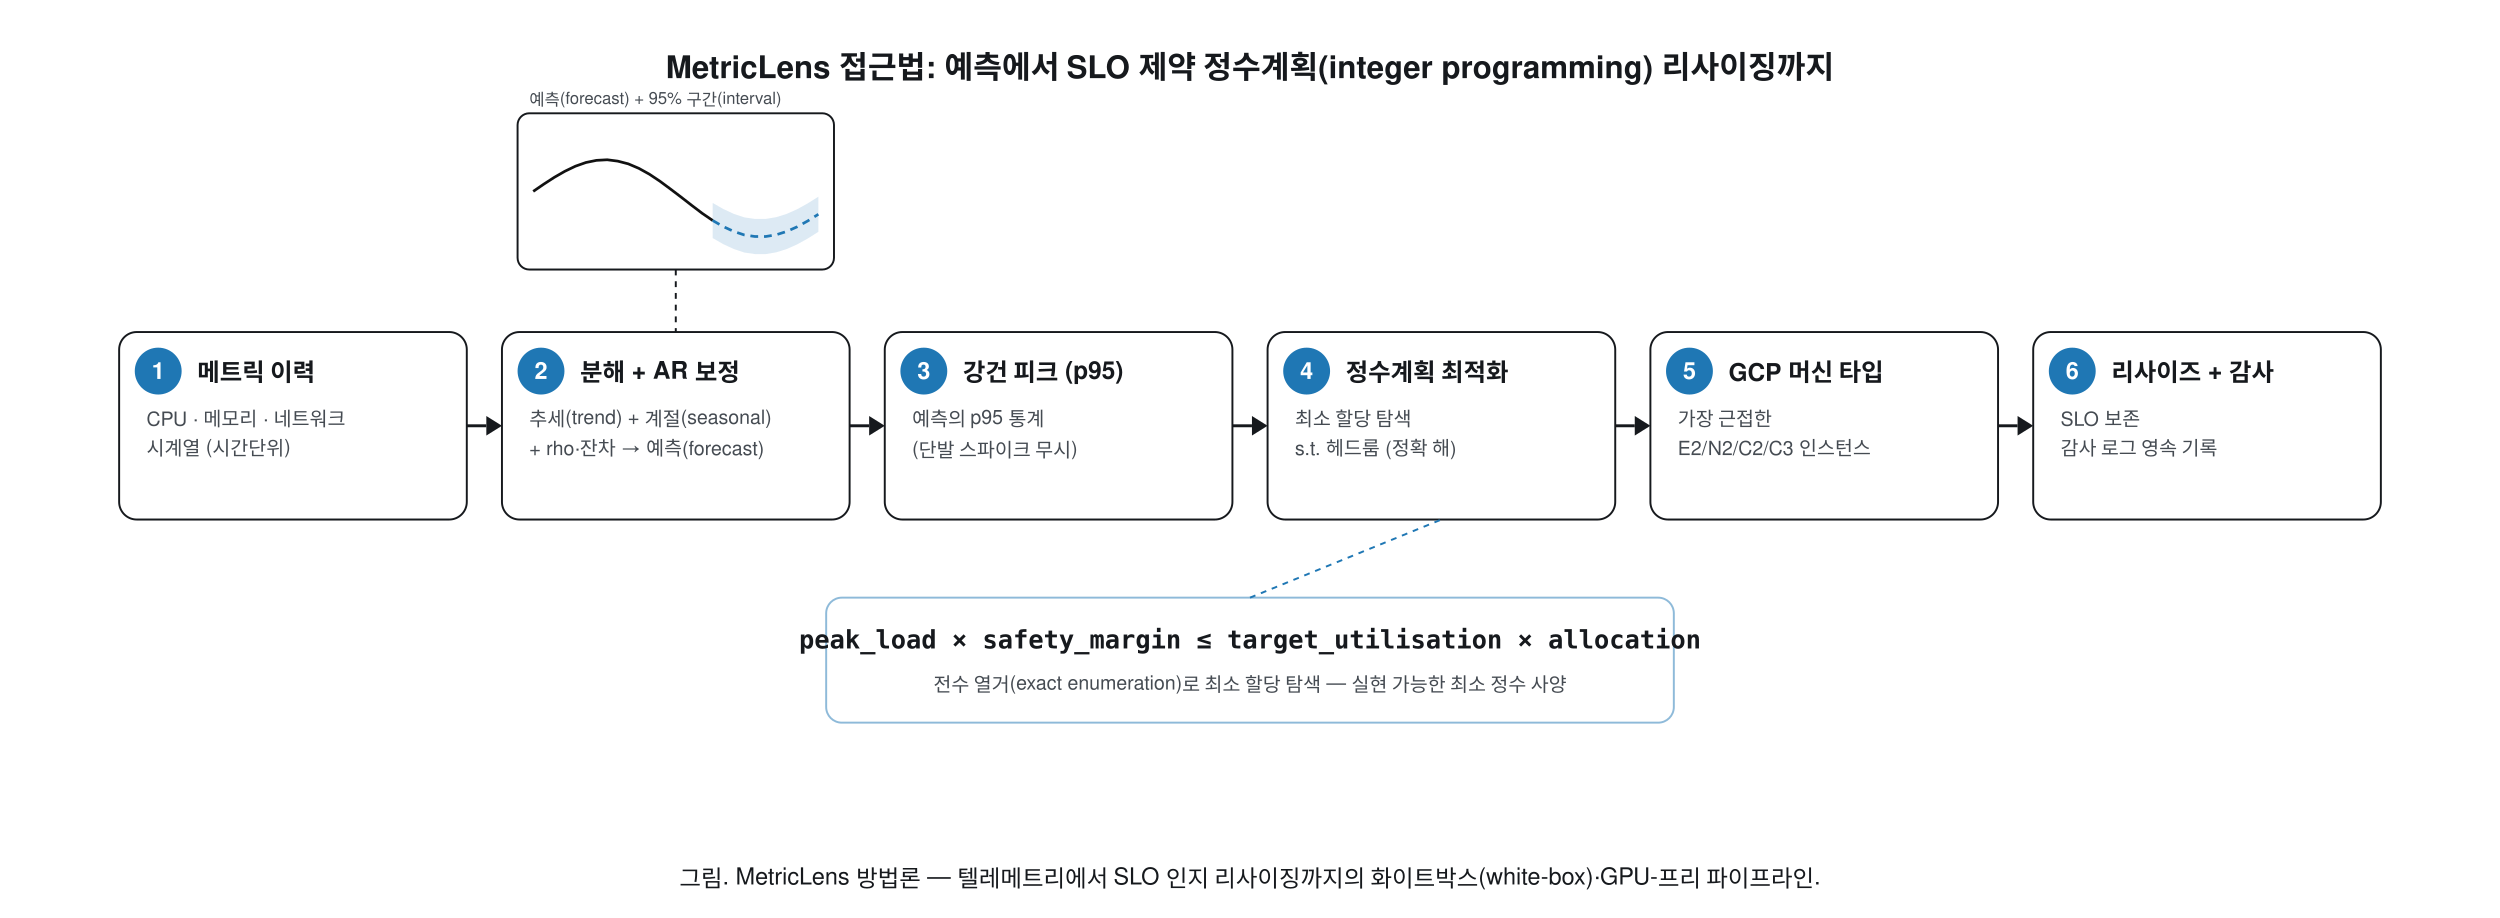
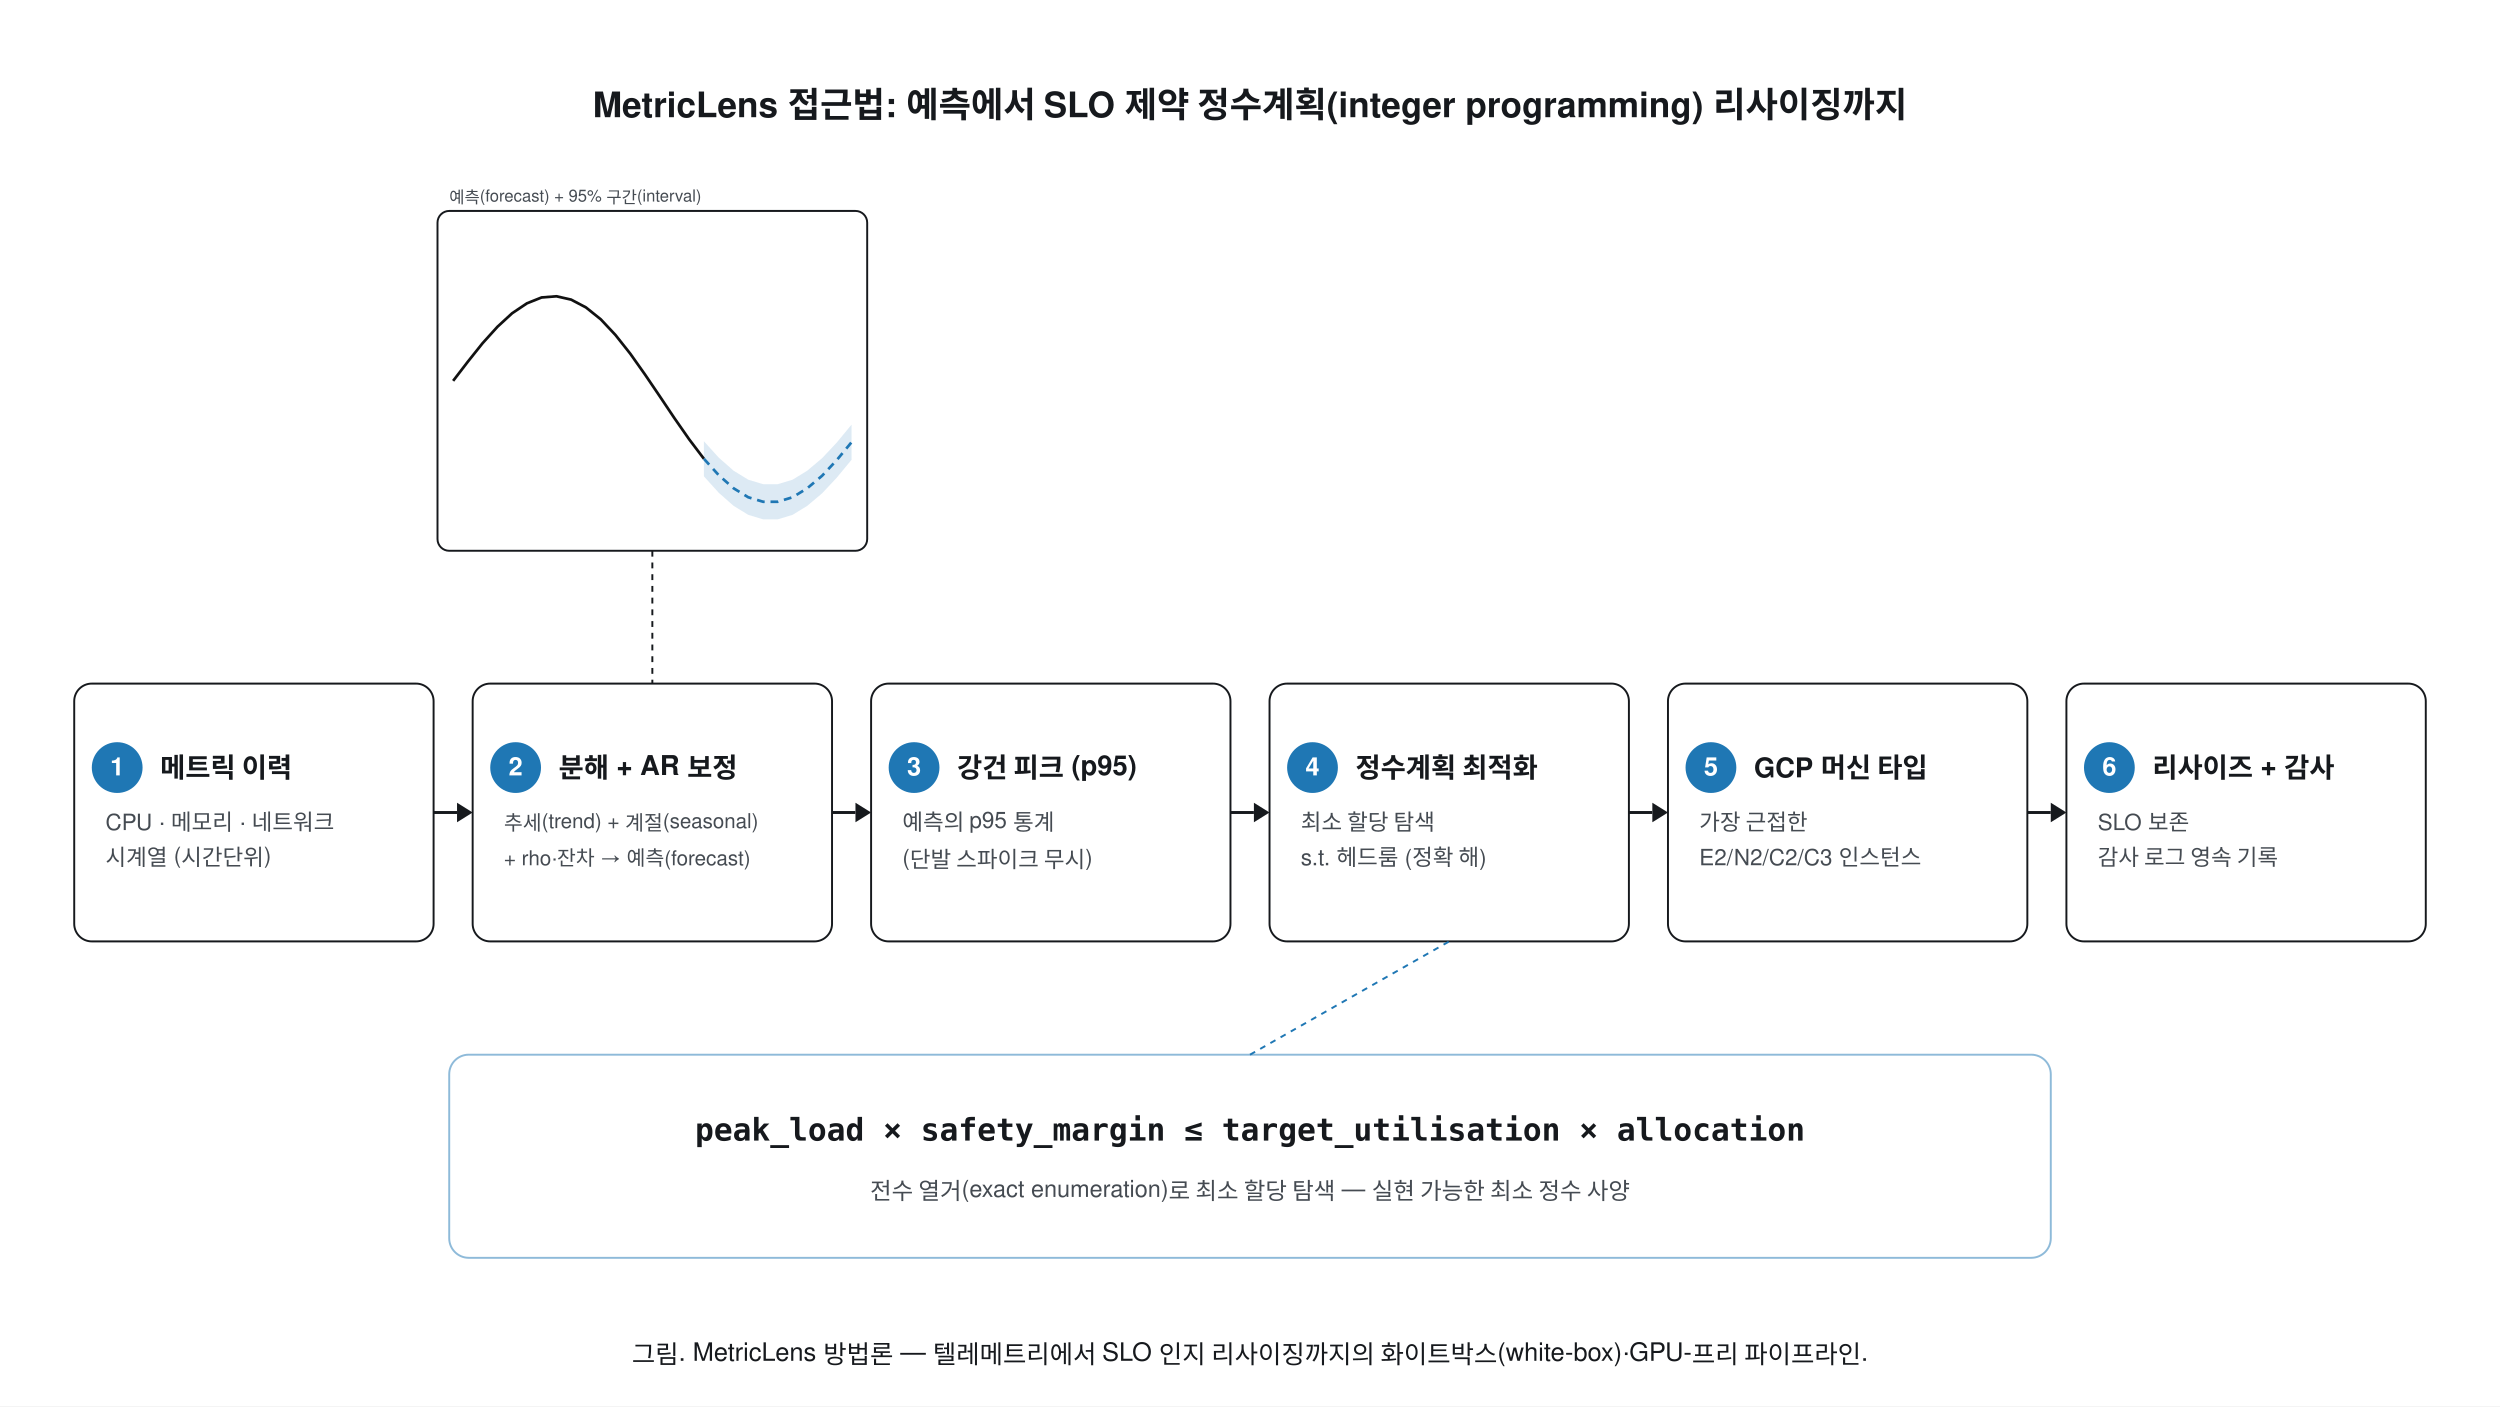
- <svg xmlns="http://www.w3.org/2000/svg" width="1280" height="470" viewBox="0 0 1280 470">
-   <rect width="1280" height="470" fill="#ffffff" />
-   <text x="640.0" y="40" font-size="16" fill="#16191d" font-weight="bold" text-anchor="middle" font-family="NanumGothic, Helvetica, Arial, sans-serif">MetricLens 접근법: 예측에서 SLO 제약 정수계획(integer programming) 리사이징까지</text>
-   <rect x="61.0" y="170" width="178" height="96" rx="9" fill="#ffffff" stroke="#16191d" />
-   <circle cx="81.0" cy="190" r="12" fill="#1f77b4" />
-   <text x="81.0" y="194" font-size="12" fill="#fff" font-weight="bold" text-anchor="middle" font-family="NanumGothic, Helvetica, Arial, sans-serif">1</text>
-   <text x="101.0" y="195" font-size="12.5" fill="#16191d" font-weight="bold" text-anchor="start" font-family="NanumGothic, Helvetica, Arial, sans-serif">메트릭 이력</text>
-   <text x="75.0" y="218" font-size="10" fill="#454b52" font-weight="normal" text-anchor="start" font-family="NanumGothic, Helvetica, Arial, sans-serif">CPU · 메모리 · 네트워크</text>
-   <text x="75.0" y="233" font-size="10" fill="#454b52" font-weight="normal" text-anchor="start" font-family="NanumGothic, Helvetica, Arial, sans-serif">시계열 (시간단위)</text>
-   <rect x="257.0" y="170" width="178" height="96" rx="9" fill="#ffffff" stroke="#16191d" />
-   <circle cx="277.0" cy="190" r="12" fill="#1f77b4" />
-   <text x="277.0" y="194" font-size="12" fill="#fff" font-weight="bold" text-anchor="middle" font-family="NanumGothic, Helvetica, Arial, sans-serif">2</text>
-   <text x="297.0" y="195" font-size="12.5" fill="#16191d" font-weight="bold" text-anchor="start" font-family="NanumGothic, Helvetica, Arial, sans-serif">분해 + AR 보정</text>
-   <text x="271.0" y="218" font-size="10" fill="#454b52" font-weight="normal" text-anchor="start" font-family="NanumGothic, Helvetica, Arial, sans-serif">추세(trend) + 계절(seasonal)</text>
-   <text x="271.0" y="233" font-size="10" fill="#454b52" font-weight="normal" text-anchor="start" font-family="NanumGothic, Helvetica, Arial, sans-serif">+ rho·잔차 → 예측(forecast)</text>
-   <line x1="239.0" y1="218.0" x2="249.0" y2="218.0" stroke="#16191d" stroke-width="1.5" />
-   <path d="M257.0,218.0 L249.0,213.0 L249.0,223.0 Z" fill="#16191d" />
-   <rect x="453.0" y="170" width="178" height="96" rx="9" fill="#ffffff" stroke="#16191d" />
-   <circle cx="473.0" cy="190" r="12" fill="#1f77b4" />
-   <text x="473.0" y="194" font-size="12" fill="#fff" font-weight="bold" text-anchor="middle" font-family="NanumGothic, Helvetica, Arial, sans-serif">3</text>
-   <text x="493.0" y="195" font-size="12.5" fill="#16191d" font-weight="bold" text-anchor="start" font-family="NanumGothic, Helvetica, Arial, sans-serif">강건 피크 (p95)</text>
-   <text x="467.0" y="218" font-size="10" fill="#454b52" font-weight="normal" text-anchor="start" font-family="NanumGothic, Helvetica, Arial, sans-serif">예측의 p95 통계</text>
-   <text x="467.0" y="233" font-size="10" fill="#454b52" font-weight="normal" text-anchor="start" font-family="NanumGothic, Helvetica, Arial, sans-serif">(단발 스파이크 무시)</text>
-   <line x1="435.0" y1="218.0" x2="445.0" y2="218.0" stroke="#16191d" stroke-width="1.5" />
-   <path d="M453.0,218.0 L445.0,213.0 L445.0,223.0 Z" fill="#16191d" />
-   <rect x="649.0" y="170" width="178" height="96" rx="9" fill="#ffffff" stroke="#16191d" />
-   <circle cx="669.0" cy="190" r="12" fill="#1f77b4" />
-   <text x="669.0" y="194" font-size="12" fill="#fff" font-weight="bold" text-anchor="middle" font-family="NanumGothic, Helvetica, Arial, sans-serif">4</text>
-   <text x="689.0" y="195" font-size="12.5" fill="#16191d" font-weight="bold" text-anchor="start" font-family="NanumGothic, Helvetica, Arial, sans-serif">정수계획 최적화</text>
-   <text x="663.0" y="218" font-size="10" fill="#454b52" font-weight="normal" text-anchor="start" font-family="NanumGothic, Helvetica, Arial, sans-serif">최소 할당 탐색</text>
-   <text x="663.0" y="233" font-size="10" fill="#454b52" font-weight="normal" text-anchor="start" font-family="NanumGothic, Helvetica, Arial, sans-serif">s.t. 헤드룸 (정확 해)</text>
-   <line x1="631.0" y1="218.0" x2="641.0" y2="218.0" stroke="#16191d" stroke-width="1.5" />
-   <path d="M649.0,218.0 L641.0,213.0 L641.0,223.0 Z" fill="#16191d" />
-   <rect x="845.0" y="170" width="178" height="96" rx="9" fill="#ffffff" stroke="#16191d" />
-   <circle cx="865.0" cy="190" r="12" fill="#1f77b4" />
-   <text x="865.0" y="194" font-size="12" fill="#fff" font-weight="bold" text-anchor="middle" font-family="NanumGothic, Helvetica, Arial, sans-serif">5</text>
-   <text x="885.0" y="195" font-size="12.5" fill="#16191d" font-weight="bold" text-anchor="start" font-family="NanumGothic, Helvetica, Arial, sans-serif">GCP 머신 타입</text>
-   <text x="859.0" y="218" font-size="10" fill="#454b52" font-weight="normal" text-anchor="start" font-family="NanumGothic, Helvetica, Arial, sans-serif">가장 근접한</text>
-   <text x="859.0" y="233" font-size="10" fill="#454b52" font-weight="normal" text-anchor="start" font-family="NanumGothic, Helvetica, Arial, sans-serif">E2/N2/C2/C3 인스턴스</text>
-   <line x1="827.0" y1="218.0" x2="837.0" y2="218.0" stroke="#16191d" stroke-width="1.5" />
-   <path d="M845.0,218.0 L837.0,213.0 L837.0,223.0 Z" fill="#16191d" />
-   <rect x="1041.0" y="170" width="178" height="96" rx="9" fill="#ffffff" stroke="#16191d" />
-   <circle cx="1061.0" cy="190" r="12" fill="#1f77b4" />
-   <text x="1061.0" y="194" font-size="12" fill="#fff" font-weight="bold" text-anchor="middle" font-family="NanumGothic, Helvetica, Arial, sans-serif">6</text>
-   <text x="1081.0" y="195" font-size="12.5" fill="#16191d" font-weight="bold" text-anchor="start" font-family="NanumGothic, Helvetica, Arial, sans-serif">리사이즈 + 감사</text>
-   <text x="1055.0" y="218" font-size="10" fill="#454b52" font-weight="normal" text-anchor="start" font-family="NanumGothic, Helvetica, Arial, sans-serif">SLO 보존</text>
-   <text x="1055.0" y="233" font-size="10" fill="#454b52" font-weight="normal" text-anchor="start" font-family="NanumGothic, Helvetica, Arial, sans-serif">감사 로그 영속 기록</text>
-   <line x1="1023.0" y1="218.0" x2="1033.0" y2="218.0" stroke="#16191d" stroke-width="1.5" />
-   <path d="M1041.0,218.0 L1033.0,213.0 L1033.0,223.0 Z" fill="#16191d" />
-   <rect x="265.0" y="58" width="162" height="80" rx="6" fill="#fff" stroke="#16191d" />
-   <text x="271.0" y="54" font-size="8.5" fill="#454b52" font-weight="normal" text-anchor="start" font-family="NanumGothic, Helvetica, Arial, sans-serif">예측(forecast) + 95% 구간(interval)</text>
-   <polygon points="364.9,103.9 370.3,107.0 375.7,109.5 381.1,111.3 386.6,112.1 392.0,112.1 397.4,111.2 402.8,109.5 408.2,107.1 413.6,104.1 419.0,100.7 419.0,118.7 413.6,122.1 408.2,125.1 402.8,127.5 397.4,129.2 392.0,130.1 386.6,130.1 381.1,129.3 375.7,127.5 370.3,125.0 364.9,121.9" fill="#1f77b4" fill-opacity="0.15" />
-   <polyline points="273.0,98.0 278.4,94.3 283.8,90.8 289.2,87.7 294.6,85.1 300.0,83.2 305.4,82.1 310.9,81.8 316.3,82.5 321.7,83.9 327.1,86.2 332.5,89.2 337.9,92.8 343.3,96.8 348.7,100.9 354.1,105.1 359.5,109.2 364.9,112.9" fill="none" stroke="#111" stroke-width="1.4" />
-   <polyline points="364.9,112.9 370.3,116.0 375.7,118.5 381.1,120.3 386.6,121.1 392.0,121.1 397.4,120.2 402.8,118.5 408.2,116.1 413.6,113.1 419.0,109.7" fill="none" stroke="#1f77b4" stroke-width="1.4" stroke-dasharray="4 3" />
-   <line x1="346.0" y1="138" x2="346.0" y2="170" stroke="#16191d" stroke-width="1" stroke-dasharray="3 3" />
-   <rect x="423.0" y="306" width="434" height="64" rx="8" fill="#ffffff" stroke="#1f77b4" stroke-opacity="0.5" />
-   <text x="640.0" y="332" font-size="13" fill="#16191d" font-weight="bold" text-anchor="middle" font-family="Consolas, monospace">peak_load × safety_margin  ≤  target_utilisation × allocation</text>
-   <text x="640.0" y="354" font-size="10" fill="#454b52" font-weight="normal" text-anchor="middle" font-family="NanumGothic, Helvetica, Arial, sans-serif">전수 열거(exact enumeration)로 최소 할당 탐색 — 실현 가능한 최소 정수 사양</text>
-   <line x1="640.0" y1="306" x2="738.0" y2="266" stroke="#1f77b4" stroke-width="1" stroke-dasharray="3 3" />
-   <text x="640.0" y="454" font-size="12" fill="#16191d" font-weight="normal" text-anchor="middle" font-family="NanumGothic, Helvetica, Arial, sans-serif">그림. MetricLens 방법론 — 텔레메트리에서 SLO 인지 리사이징까지의 화이트박스(white-box)·GPU-프리 파이프라인.</text>
+ <svg xmlns="http://www.w3.org/2000/svg" width="1280" height="720" viewBox="0 0 1280 720">
+   <rect width="1280" height="720" fill="#ffffff" />
+   <text x="640.0" y="60" font-size="18" fill="#16191d" font-weight="bold" text-anchor="middle" font-family="NanumGothic, Helvetica, Arial, sans-serif">MetricLens 접근법: 예측에서 SLO 제약 정수계획(integer programming) 리사이징까지</text>
+   <rect x="38.0" y="350" width="184" height="132" rx="9" fill="#ffffff" stroke="#16191d" />
+   <circle cx="60.0" cy="393.0" r="13" fill="#1f77b4" />
+   <text x="60.0" y="397.0" font-size="13" fill="#fff" font-weight="bold" text-anchor="middle" font-family="NanumGothic, Helvetica, Arial, sans-serif">1</text>
+   <text x="82.0" y="398.0" font-size="14" fill="#16191d" font-weight="bold" text-anchor="start" font-family="NanumGothic, Helvetica, Arial, sans-serif">메트릭 이력</text>
+   <text x="54.0" y="425.0" font-size="11.5" fill="#454b52" font-weight="normal" text-anchor="start" font-family="NanumGothic, Helvetica, Arial, sans-serif">CPU · 메모리 · 네트워크</text>
+   <text x="54.0" y="443.0" font-size="11.5" fill="#454b52" font-weight="normal" text-anchor="start" font-family="NanumGothic, Helvetica, Arial, sans-serif">시계열 (시간단위)</text>
+   <rect x="242.0" y="350" width="184" height="132" rx="9" fill="#ffffff" stroke="#16191d" />
+   <circle cx="264.0" cy="393.0" r="13" fill="#1f77b4" />
+   <text x="264.0" y="397.0" font-size="13" fill="#fff" font-weight="bold" text-anchor="middle" font-family="NanumGothic, Helvetica, Arial, sans-serif">2</text>
+   <text x="286.0" y="398.0" font-size="14" fill="#16191d" font-weight="bold" text-anchor="start" font-family="NanumGothic, Helvetica, Arial, sans-serif">분해 + AR 보정</text>
+   <text x="258.0" y="425.0" font-size="10.5" fill="#454b52" font-weight="normal" text-anchor="start" font-family="NanumGothic, Helvetica, Arial, sans-serif">추세(trend) + 계절(seasonal)</text>
+   <text x="258.0" y="443.0" font-size="10.5" fill="#454b52" font-weight="normal" text-anchor="start" font-family="NanumGothic, Helvetica, Arial, sans-serif">+ rho·잔차 → 예측(forecast)</text>
+   <line x1="222.0" y1="416.0" x2="234.0" y2="416.0" stroke="#16191d" stroke-width="1.5" />
+   <path d="M242.0,416.0 L234.0,411.0 L234.0,421.0 Z" fill="#16191d" />
+   <rect x="446.0" y="350" width="184" height="132" rx="9" fill="#ffffff" stroke="#16191d" />
+   <circle cx="468.0" cy="393.0" r="13" fill="#1f77b4" />
+   <text x="468.0" y="397.0" font-size="13" fill="#fff" font-weight="bold" text-anchor="middle" font-family="NanumGothic, Helvetica, Arial, sans-serif">3</text>
+   <text x="490.0" y="398.0" font-size="14" fill="#16191d" font-weight="bold" text-anchor="start" font-family="NanumGothic, Helvetica, Arial, sans-serif">강건 피크 (p95)</text>
+   <text x="462.0" y="425.0" font-size="11.5" fill="#454b52" font-weight="normal" text-anchor="start" font-family="NanumGothic, Helvetica, Arial, sans-serif">예측의 p95 통계</text>
+   <text x="462.0" y="443.0" font-size="11.5" fill="#454b52" font-weight="normal" text-anchor="start" font-family="NanumGothic, Helvetica, Arial, sans-serif">(단발 스파이크 무시)</text>
+   <line x1="426.0" y1="416.0" x2="438.0" y2="416.0" stroke="#16191d" stroke-width="1.5" />
+   <path d="M446.0,416.0 L438.0,411.0 L438.0,421.0 Z" fill="#16191d" />
+   <rect x="650.0" y="350" width="184" height="132" rx="9" fill="#ffffff" stroke="#16191d" />
+   <circle cx="672.0" cy="393.0" r="13" fill="#1f77b4" />
+   <text x="672.0" y="397.0" font-size="13" fill="#fff" font-weight="bold" text-anchor="middle" font-family="NanumGothic, Helvetica, Arial, sans-serif">4</text>
+   <text x="694.0" y="398.0" font-size="14" fill="#16191d" font-weight="bold" text-anchor="start" font-family="NanumGothic, Helvetica, Arial, sans-serif">정수계획 최적화</text>
+   <text x="666.0" y="425.0" font-size="11.5" fill="#454b52" font-weight="normal" text-anchor="start" font-family="NanumGothic, Helvetica, Arial, sans-serif">최소 할당 탐색</text>
+   <text x="666.0" y="443.0" font-size="11.5" fill="#454b52" font-weight="normal" text-anchor="start" font-family="NanumGothic, Helvetica, Arial, sans-serif">s.t. 헤드룸 (정확 해)</text>
+   <line x1="630.0" y1="416.0" x2="642.0" y2="416.0" stroke="#16191d" stroke-width="1.5" />
+   <path d="M650.0,416.0 L642.0,411.0 L642.0,421.0 Z" fill="#16191d" />
+   <rect x="854.0" y="350" width="184" height="132" rx="9" fill="#ffffff" stroke="#16191d" />
+   <circle cx="876.0" cy="393.0" r="13" fill="#1f77b4" />
+   <text x="876.0" y="397.0" font-size="13" fill="#fff" font-weight="bold" text-anchor="middle" font-family="NanumGothic, Helvetica, Arial, sans-serif">5</text>
+   <text x="898.0" y="398.0" font-size="14" fill="#16191d" font-weight="bold" text-anchor="start" font-family="NanumGothic, Helvetica, Arial, sans-serif">GCP 머신 타입</text>
+   <text x="870.0" y="425.0" font-size="11.5" fill="#454b52" font-weight="normal" text-anchor="start" font-family="NanumGothic, Helvetica, Arial, sans-serif">가장 근접한</text>
+   <text x="870.0" y="443.0" font-size="11.5" fill="#454b52" font-weight="normal" text-anchor="start" font-family="NanumGothic, Helvetica, Arial, sans-serif">E2/N2/C2/C3 인스턴스</text>
+   <line x1="834.0" y1="416.0" x2="846.0" y2="416.0" stroke="#16191d" stroke-width="1.5" />
+   <path d="M854.0,416.0 L846.0,411.0 L846.0,421.0 Z" fill="#16191d" />
+   <rect x="1058.0" y="350" width="184" height="132" rx="9" fill="#ffffff" stroke="#16191d" />
+   <circle cx="1080.0" cy="393.0" r="13" fill="#1f77b4" />
+   <text x="1080.0" y="397.0" font-size="13" fill="#fff" font-weight="bold" text-anchor="middle" font-family="NanumGothic, Helvetica, Arial, sans-serif">6</text>
+   <text x="1102.0" y="398.0" font-size="14" fill="#16191d" font-weight="bold" text-anchor="start" font-family="NanumGothic, Helvetica, Arial, sans-serif">리사이즈 + 감사</text>
+   <text x="1074.0" y="425.0" font-size="11.5" fill="#454b52" font-weight="normal" text-anchor="start" font-family="NanumGothic, Helvetica, Arial, sans-serif">SLO 보존</text>
+   <text x="1074.0" y="443.0" font-size="11.5" fill="#454b52" font-weight="normal" text-anchor="start" font-family="NanumGothic, Helvetica, Arial, sans-serif">감사 로그 영속 기록</text>
+   <line x1="1038.0" y1="416.0" x2="1050.0" y2="416.0" stroke="#16191d" stroke-width="1.5" />
+   <path d="M1058.0,416.0 L1050.0,411.0 L1050.0,421.0 Z" fill="#16191d" />
+   <rect x="224.0" y="108" width="220" height="174" rx="6" fill="#fff" stroke="#16191d" />
+   <text x="230.0" y="104" font-size="8.5" fill="#454b52" font-weight="normal" text-anchor="start" font-family="NanumGothic, Helvetica, Arial, sans-serif">예측(forecast) + 95% 구간(interval)</text>
+   <polygon points="360.4,225.9 368.0,234.3 375.6,241.0 383.1,245.6 390.7,247.9 398.2,247.9 405.8,245.6 413.3,241.0 420.9,234.6 428.4,226.6 436.0,217.4 436.0,235.4 428.4,244.6 420.9,252.6 413.3,259.0 405.8,263.6 398.2,265.9 390.7,265.9 383.1,263.6 375.6,259.0 368.0,252.3 360.4,243.9" fill="#1f77b4" fill-opacity="0.15" />
+   <polyline points="232.0,195.0 239.6,185.1 247.1,175.7 254.7,167.3 262.2,160.4 269.8,155.3 277.3,152.3 284.9,151.7 292.4,153.4 300.0,157.4 307.6,163.5 315.1,171.5 322.7,181.1 330.2,191.7 337.8,202.9 345.3,214.1 352.9,225.0 360.4,234.9" fill="none" stroke="#111" stroke-width="1.4" />
+   <polyline points="360.4,234.9 368.0,243.3 375.6,250.0 383.1,254.6 390.7,256.9 398.2,256.9 405.8,254.6 413.3,250.0 420.9,243.6 428.4,235.6 436.0,226.4" fill="none" stroke="#1f77b4" stroke-width="1.4" stroke-dasharray="4 3" />
+   <line x1="334.0" y1="282" x2="334.0" y2="350" stroke="#16191d" stroke-width="1" stroke-dasharray="3 3" />
+   <rect x="230.0" y="540" width="820" height="104" rx="10" fill="#ffffff" stroke="#1f77b4" stroke-opacity="0.5" />
+   <text x="640.0" y="584" font-size="16" fill="#16191d" font-weight="bold" text-anchor="middle" font-family="Consolas, monospace">peak_load × safety_margin  ≤  target_utilisation × allocation</text>
+   <text x="640.0" y="614" font-size="12" fill="#454b52" font-weight="normal" text-anchor="middle" font-family="NanumGothic, Helvetica, Arial, sans-serif">전수 열거(exact enumeration)로 최소 할당 탐색 — 실현 가능한 최소 정수 사양</text>
+   <line x1="640.0" y1="540" x2="742.0" y2="482" stroke="#1f77b4" stroke-width="1" stroke-dasharray="3 3" />
+   <text x="640.0" y="698" font-size="13" fill="#16191d" font-weight="normal" text-anchor="middle" font-family="NanumGothic, Helvetica, Arial, sans-serif">그림. MetricLens 방법론 — 텔레메트리에서 SLO 인지 리사이징까지의 화이트박스(white-box)·GPU-프리 파이프라인.</text>
</svg>
